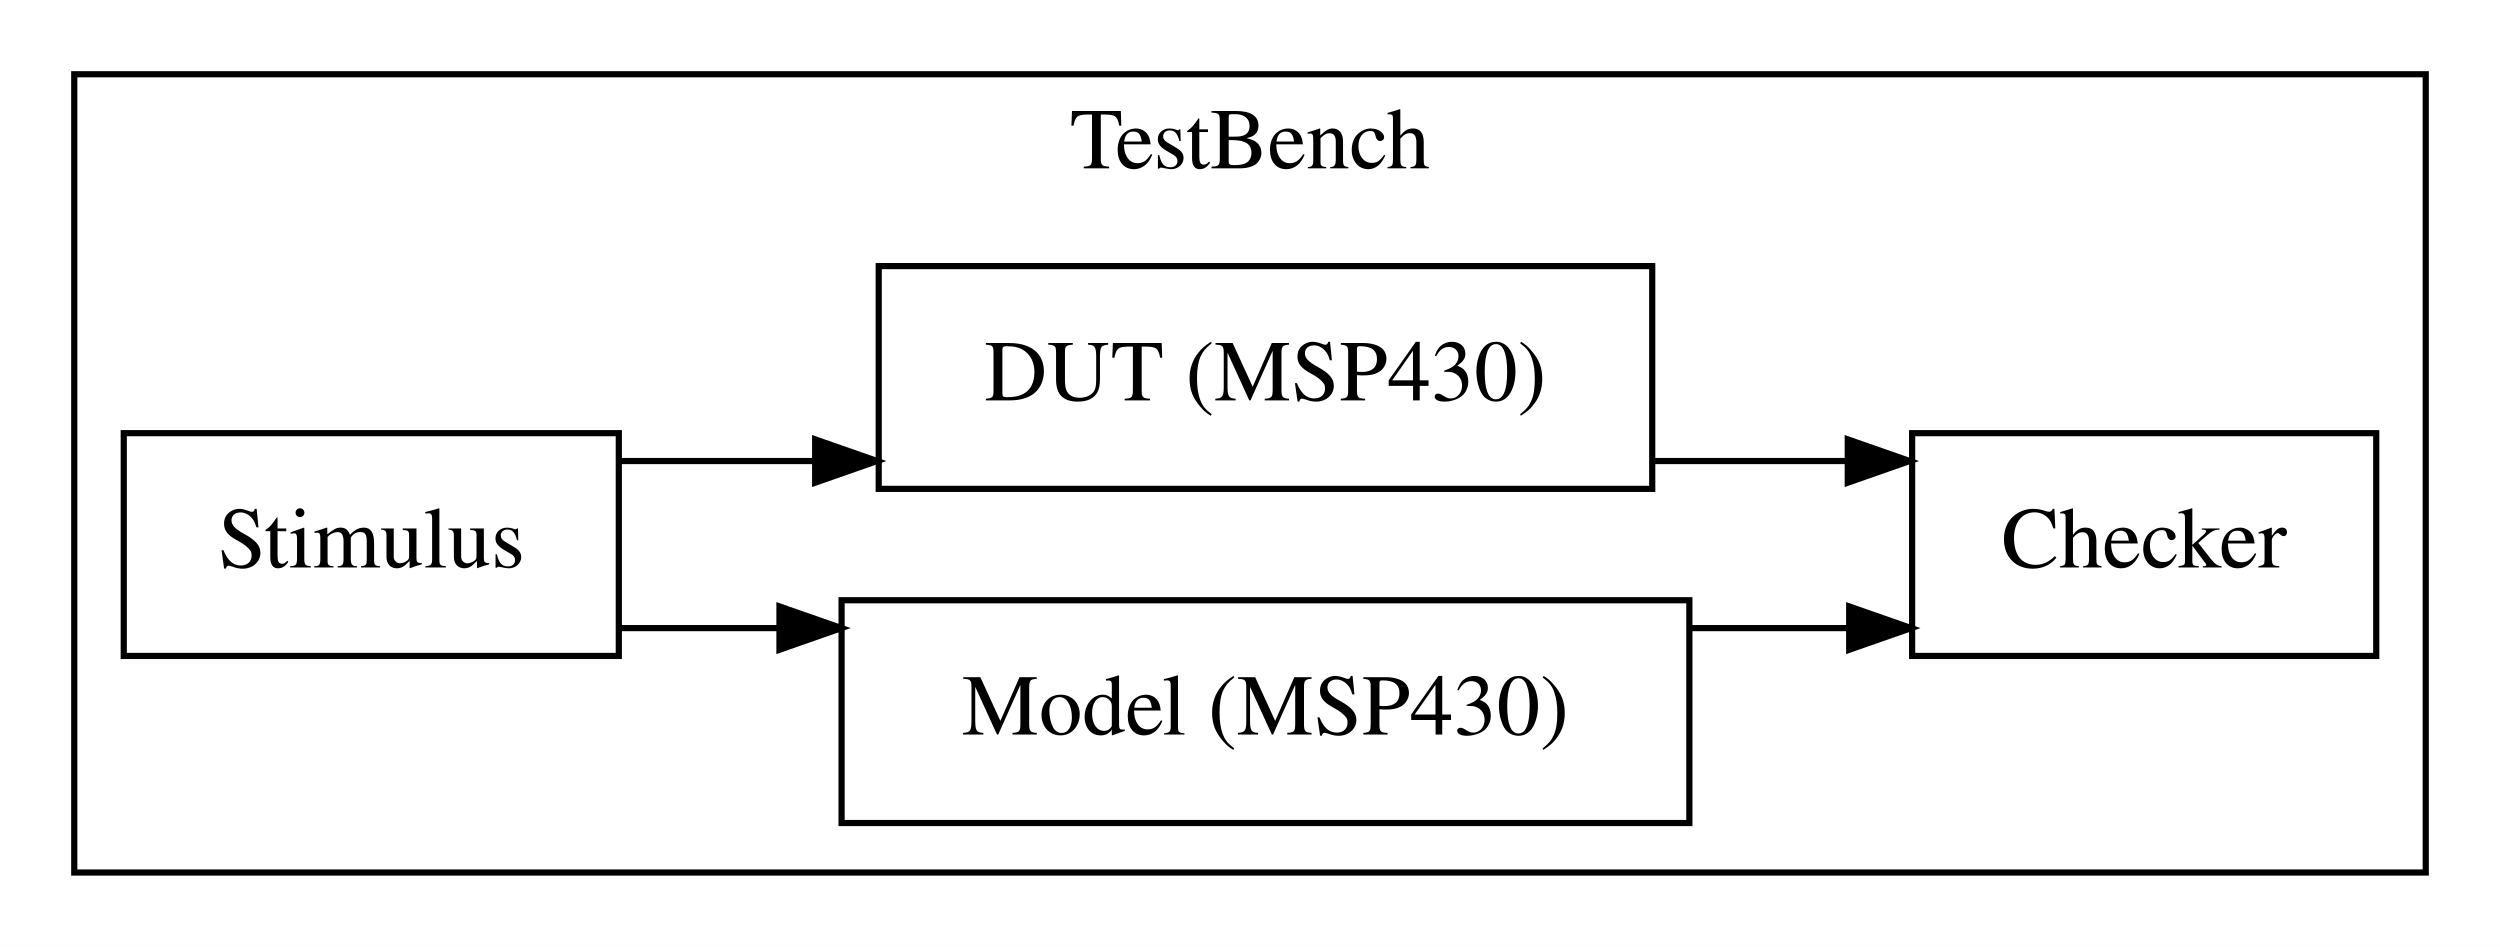
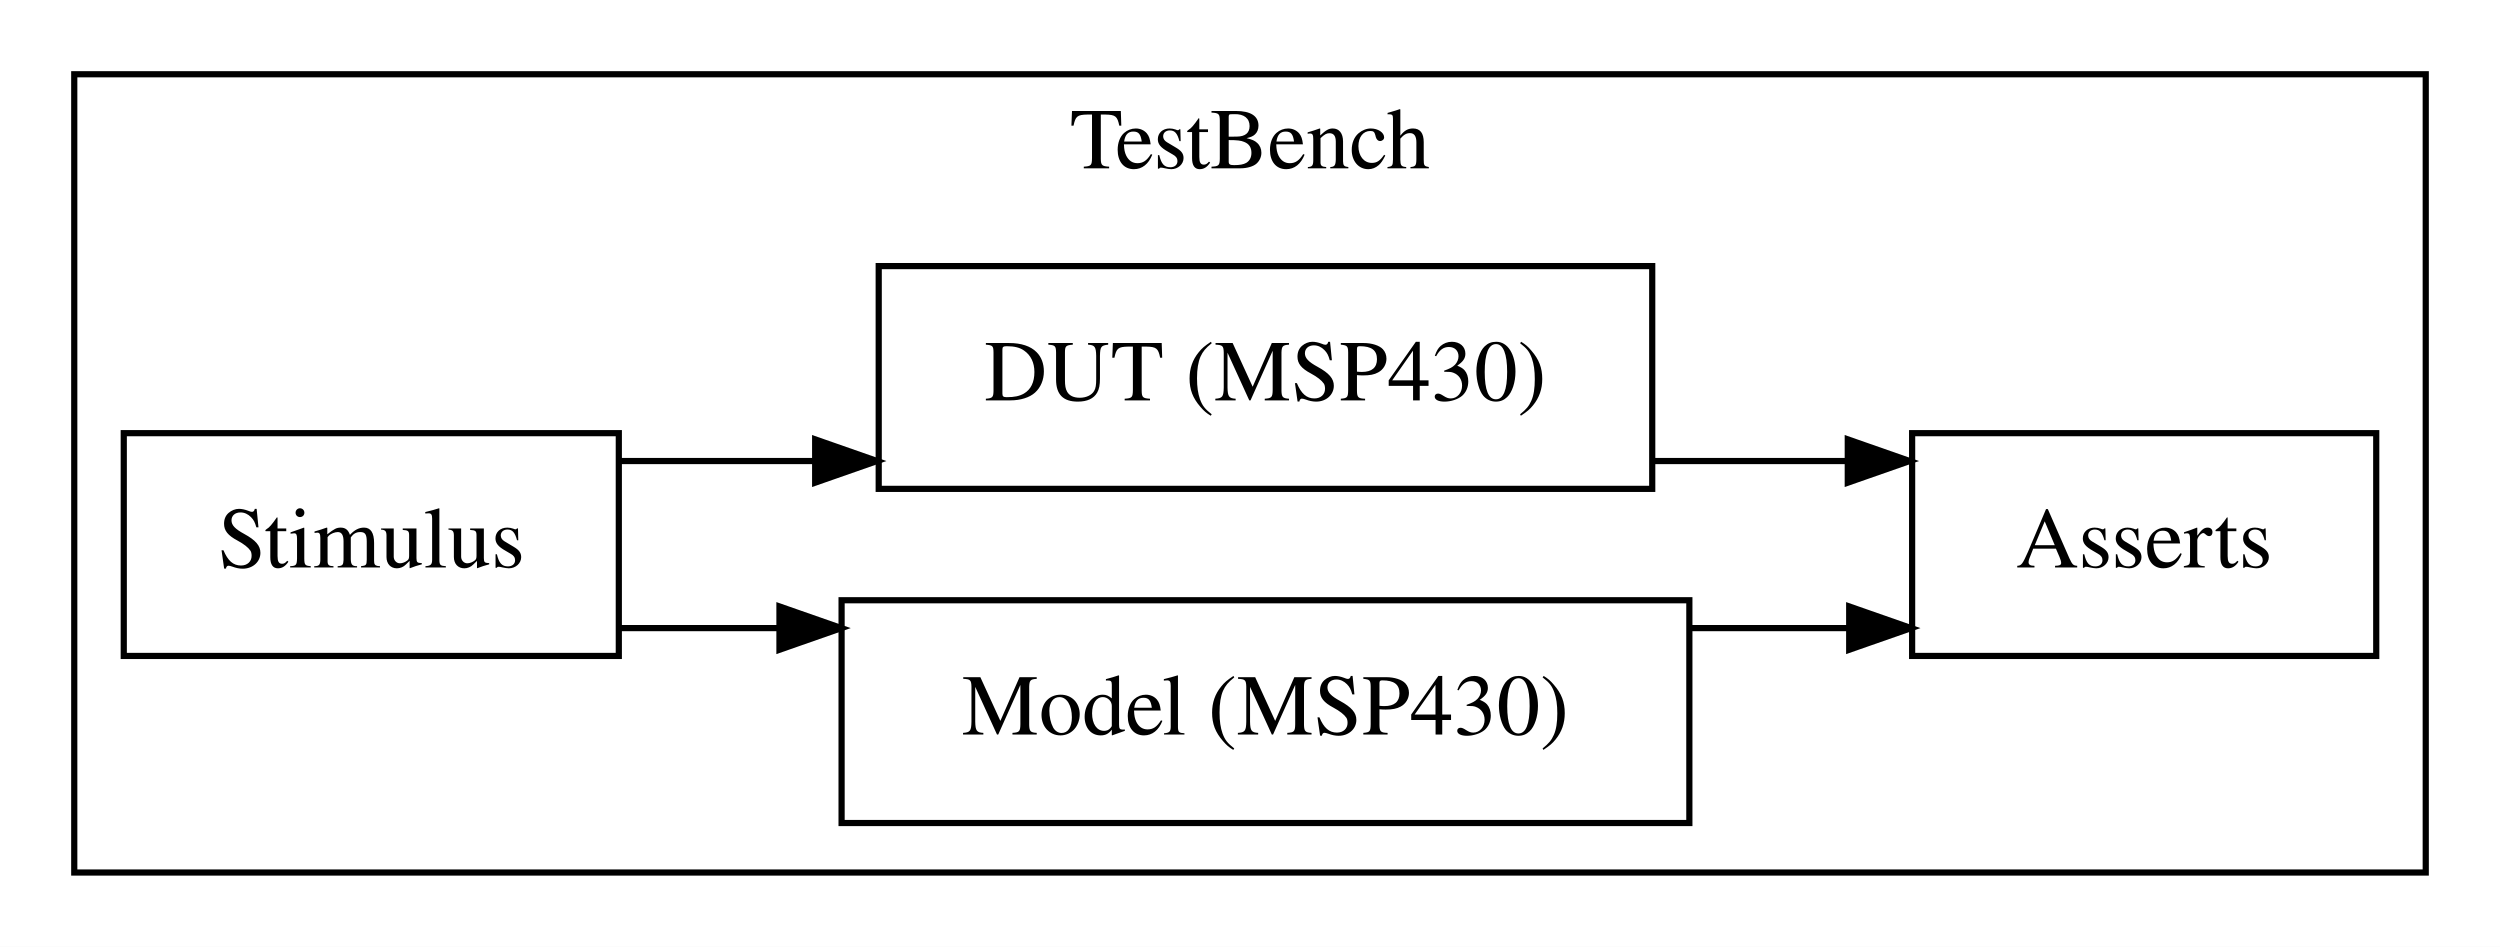
<svg xmlns="http://www.w3.org/2000/svg" width="404pt" height="153pt" viewBox="0.00 0.00 404.00 153.00">
  <g id="graph0" class="graph" transform="scale(1 1) rotate(0) translate(4 149)">
    <polygon fill="white" stroke="transparent" points="-4,4 -4,-149 400,-149 400,4 -4,4" />
    <g id="clust1" class="cluster">
      <polygon fill="none" stroke="black" points="8,-8 8,-137 388,-137 388,-8 8,-8" />
      <text text-anchor="middle" x="198" y="-121.8" font-family="Times,serif" font-size="14.00">TestBench</text>
    </g>
    <g id="node1" class="node">
      <polygon fill="none" stroke="black" points="96,-79 16,-79 16,-43 96,-43 96,-79" />
      <text text-anchor="middle" x="56" y="-57.3" font-family="Times,serif" font-size="14.00">Stimulus</text>
    </g>
    <g id="node2" class="node">
      <polygon fill="none" stroke="black" points="269,-52 132,-52 132,-16 269,-16 269,-52" />
      <text text-anchor="middle" x="200.5" y="-30.3" font-family="Times,serif" font-size="14.00">Model (MSP430)</text>
    </g>
    <g id="edge1" class="edge">
      <path fill="none" stroke="black" d="M96.25,-47.5C96.25,-47.5 121.96,-47.5 121.96,-47.5" />
      <polygon fill="black" stroke="black" points="121.96,-51 131.96,-47.5 121.96,-44 121.96,-51" />
    </g>
    <g id="node3" class="node">
      <polygon fill="none" stroke="black" points="263,-106 138,-106 138,-70 263,-70 263,-106" />
      <text text-anchor="middle" x="200.5" y="-84.3" font-family="Times,serif" font-size="14.00">DUT (MSP430)</text>
    </g>
    <g id="edge2" class="edge">
      <path fill="none" stroke="black" d="M96.25,-74.5C96.25,-74.5 127.73,-74.5 127.73,-74.5" />
      <polygon fill="black" stroke="black" points="127.73,-78 137.73,-74.5 127.73,-71 127.73,-78" />
    </g>
    <g id="node4" class="node">
      <polygon fill="none" stroke="black" points="380,-79 305,-79 305,-43 380,-43 380,-79" />
-       <text text-anchor="middle" x="342.5" y="-57.3" font-family="Times,serif" font-size="14.00">Checker</text>
+       <text text-anchor="middle" x="342.5" y="-57.3" font-family="Times,serif" font-size="14.00">Asserts</text>
    </g>
    <g id="edge3" class="edge">
      <path fill="none" stroke="black" d="M269,-47.5C269,-47.5 294.83,-47.5 294.83,-47.5" />
      <polygon fill="black" stroke="black" points="294.83,-51 304.83,-47.5 294.83,-44 294.83,-51" />
    </g>
    <g id="edge4" class="edge">
      <path fill="none" stroke="black" d="M263.2,-74.5C263.2,-74.5 294.6,-74.5 294.6,-74.5" />
      <polygon fill="black" stroke="black" points="294.6,-78 304.6,-74.5 294.6,-71 294.6,-78" />
    </g>
  </g>
</svg>
